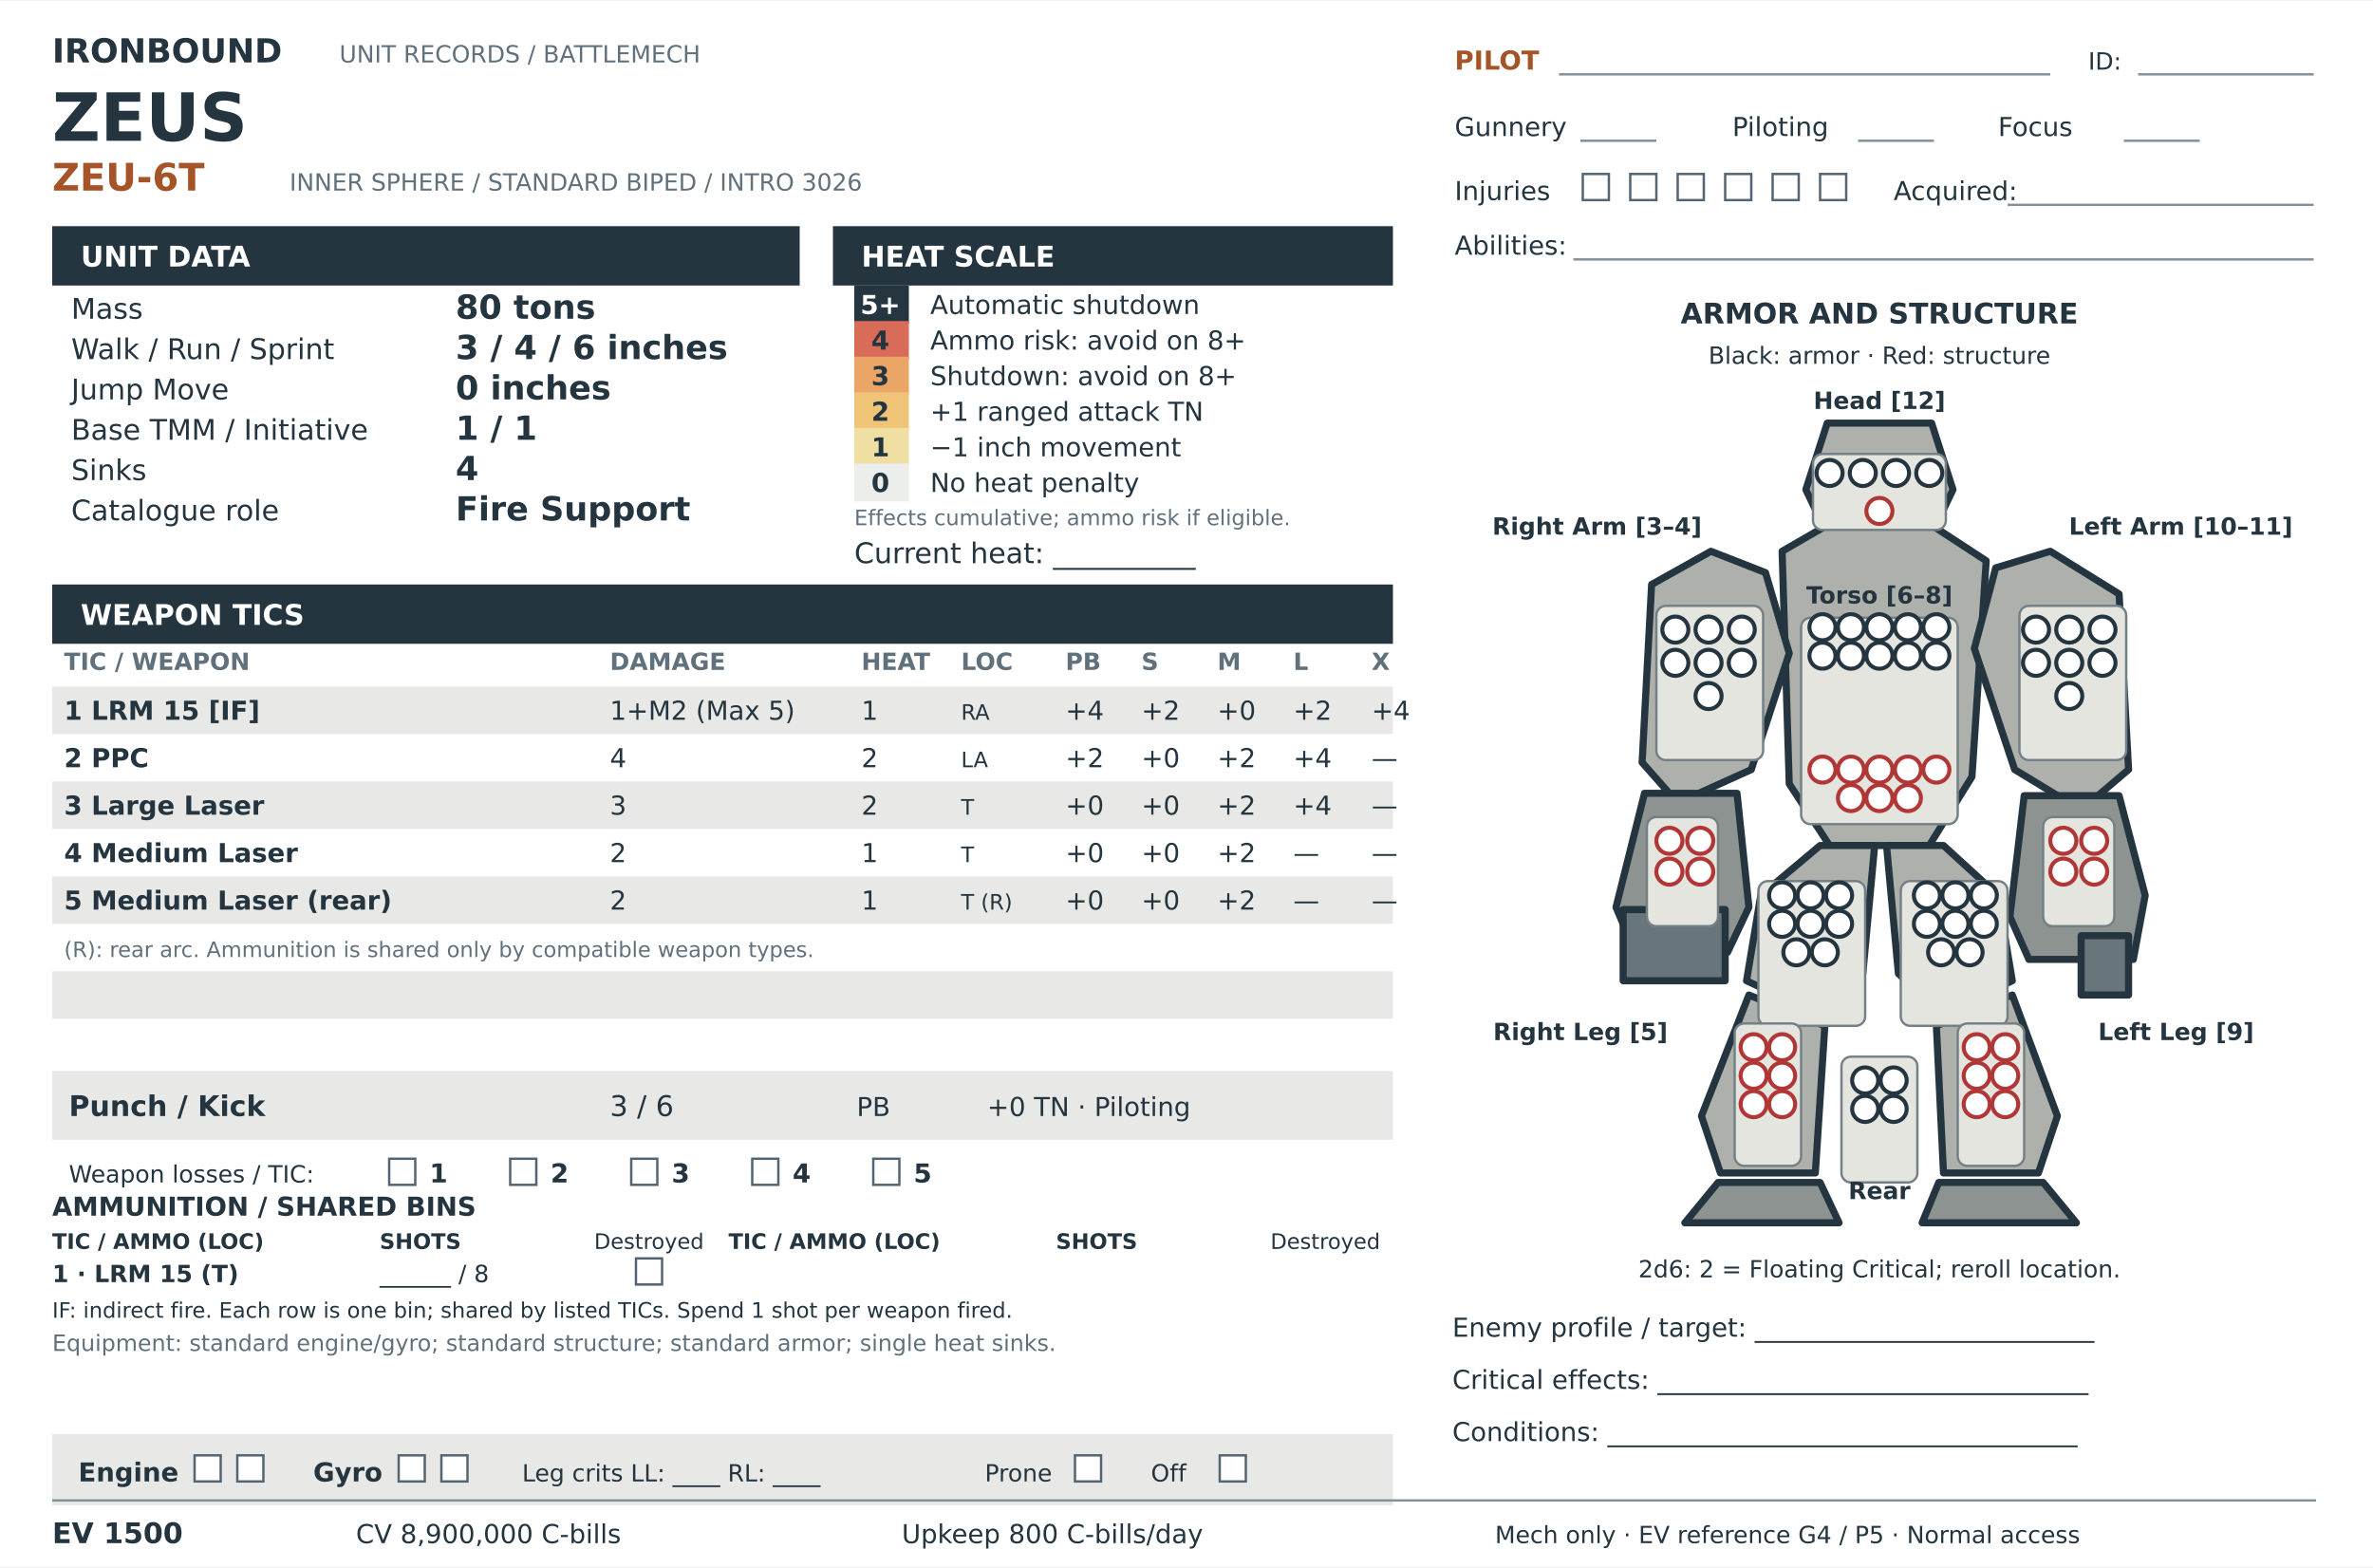
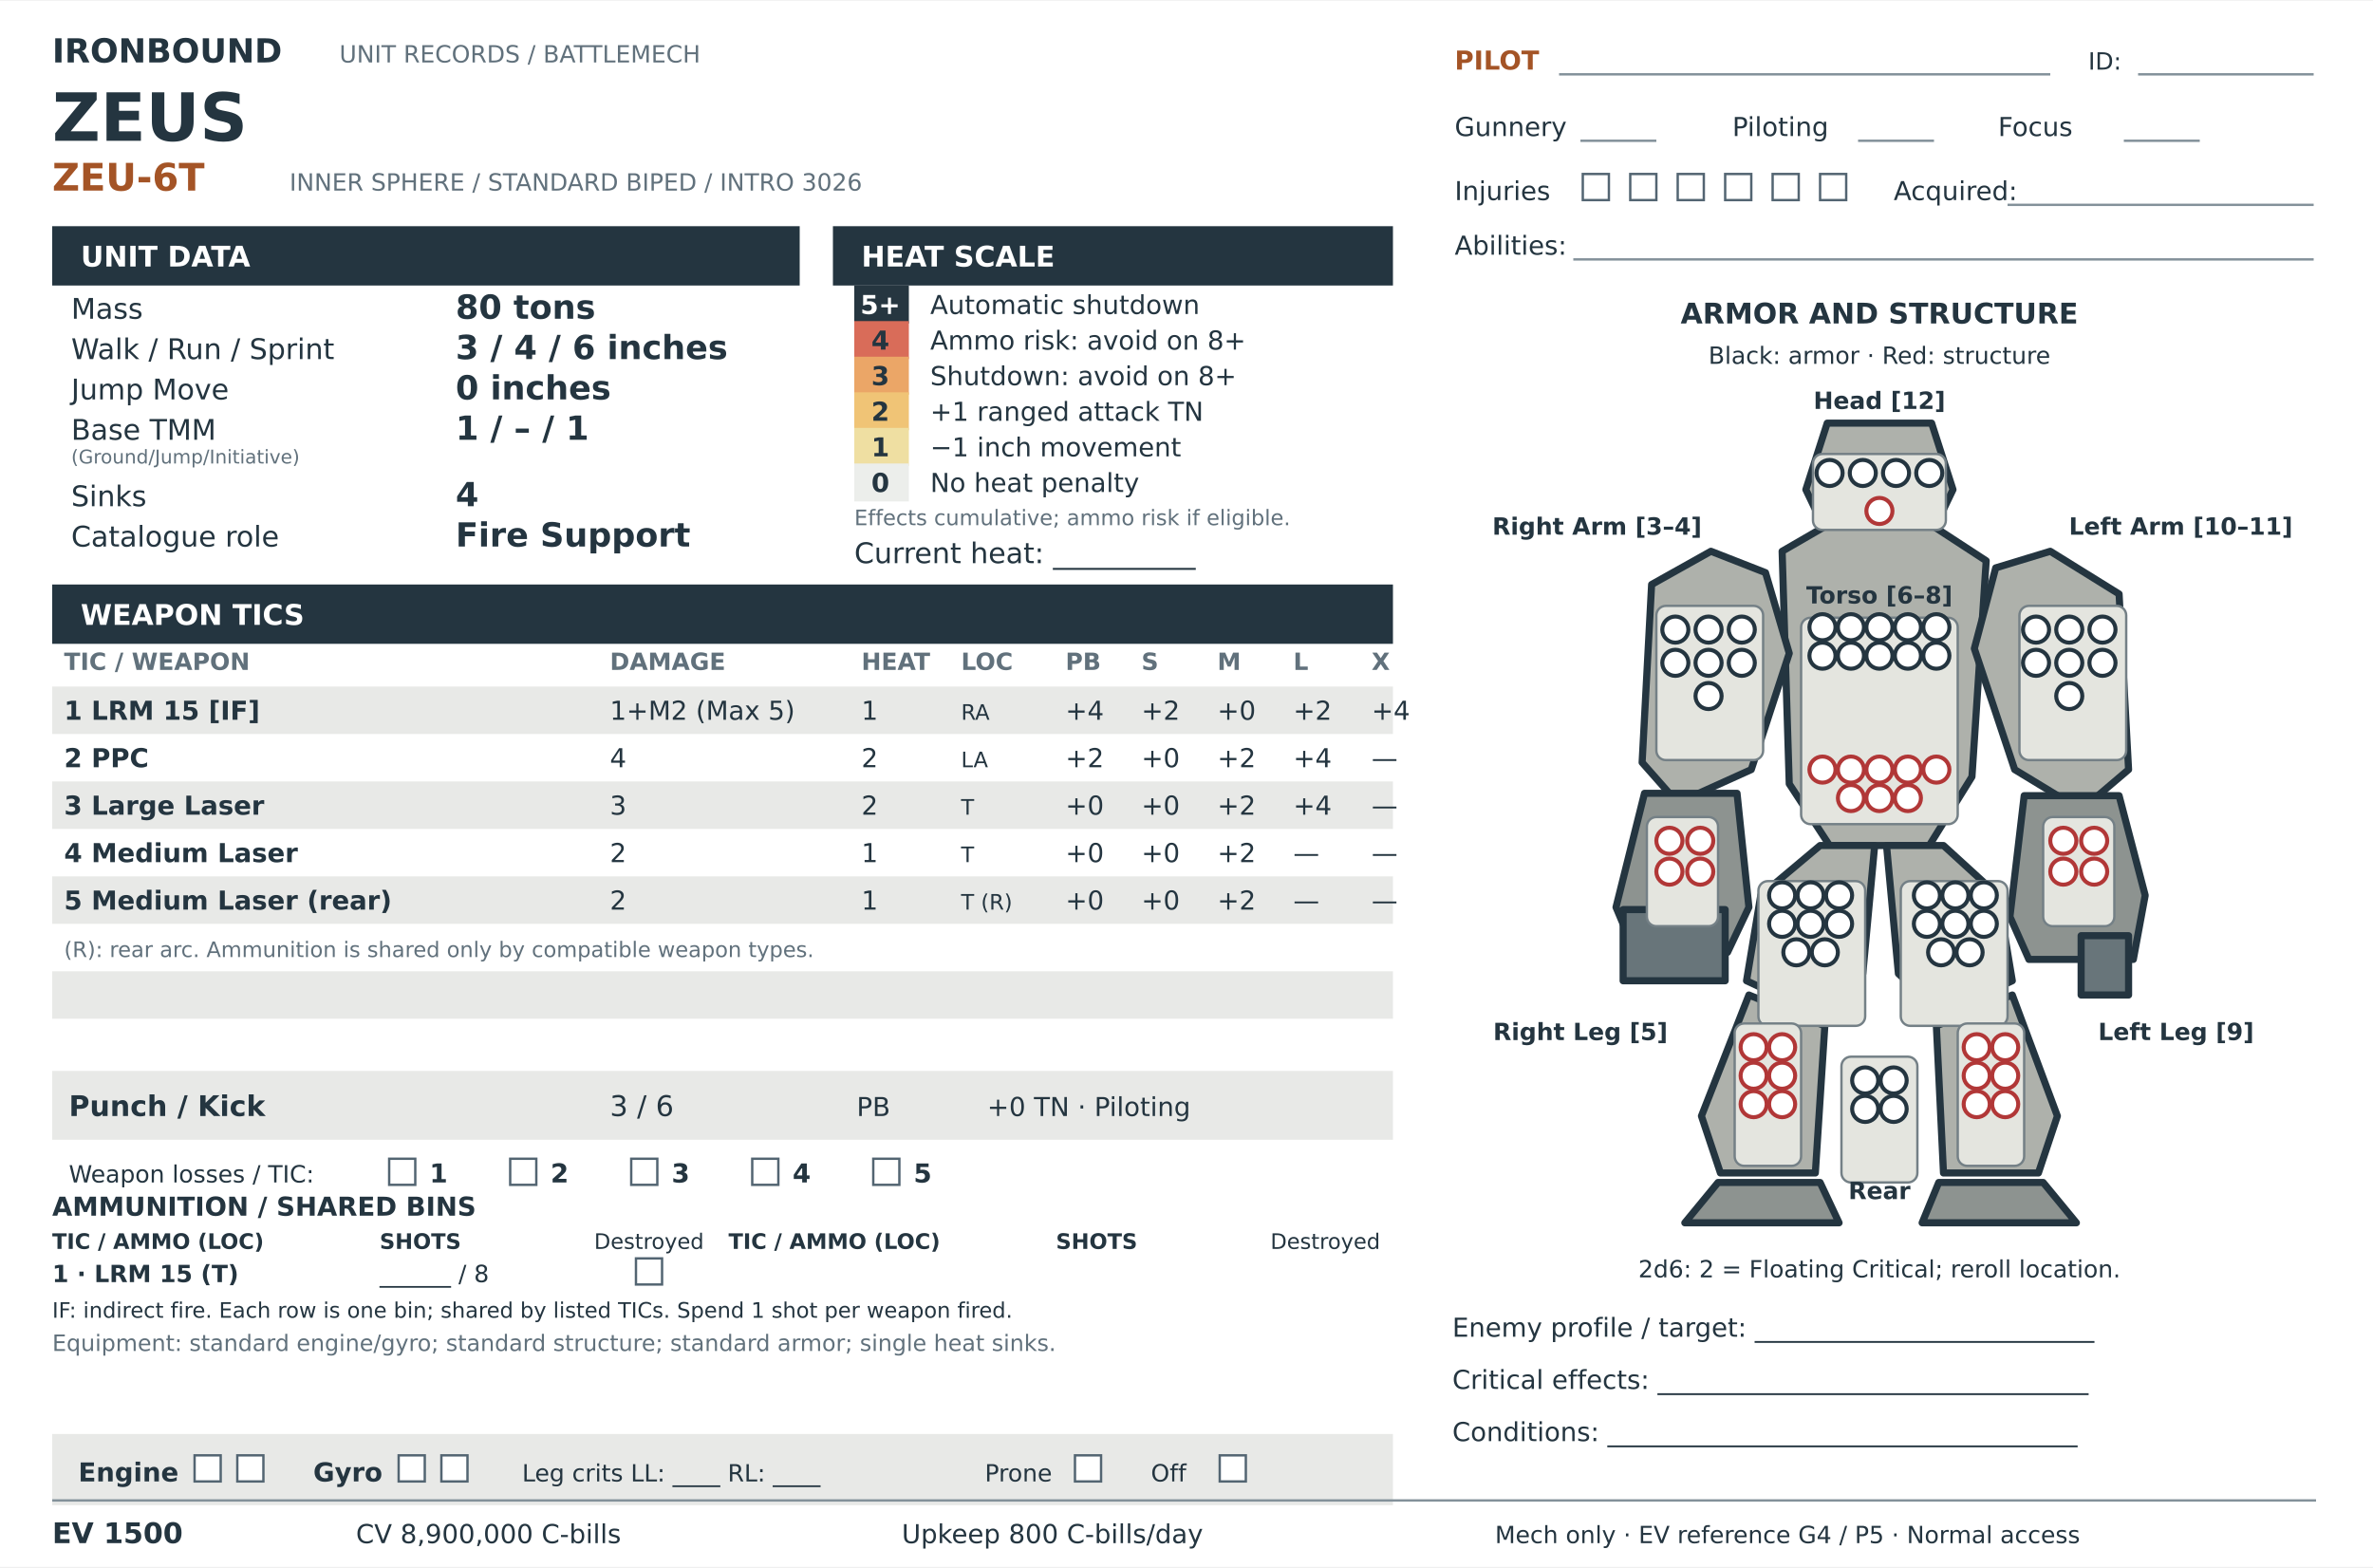
<svg xmlns="http://www.w3.org/2000/svg" width="277mm" height="183mm" viewBox="0 0 1000 660" role="img" aria-labelledby="title desc">
  <g font-family="Arial, Helvetica, sans-serif">
    <rect x="0" y="0" width="1000" height="660" rx="0" fill="#fff" stroke="none" />
    <text x="22" y="26" font-family="DejaVu Sans, Arial, sans-serif" font-size="14" font-weight="bold" fill="#243540" text-anchor="start">IRONBOUND</text>
    <text x="143" y="26" font-family="DejaVu Sans, Arial, sans-serif" font-size="10" fill="#61717c" text-anchor="start">UNIT RECORDS / BATTLEMECH</text>
    <text x="22" y="59" font-family="DejaVu Sans, Arial, sans-serif" font-size="28" font-weight="bold" fill="#243540" text-anchor="start">ZEUS</text>
    <text x="22" y="80" font-family="DejaVu Sans, Arial, sans-serif" font-size="16" font-weight="bold" fill="#a45426" text-anchor="start">ZEU-6T</text>
    <text x="122" y="80" font-family="DejaVu Sans, Arial, sans-serif" font-size="10" fill="#61717c" text-anchor="start">INNER SPHERE / STANDARD BIPED / INTRO 3026</text>
    <text x="613" y="29" font-family="DejaVu Sans, Arial, sans-serif" font-size="11" font-weight="bold" fill="#a45426" text-anchor="start">PILOT</text>
    <path d="M657 31H864" fill="none" stroke="#83919a" />
    <text x="880" y="29" font-family="DejaVu Sans, Arial, sans-serif" font-size="10" fill="#243540" text-anchor="start">ID:</text>
    <path d="M901 31H975" fill="none" stroke="#83919a" />
    <text x="613" y="57" font-family="DejaVu Sans, Arial, sans-serif" font-size="11" fill="#243540" text-anchor="start">Gunnery</text>
    <path d="M666 59H698" fill="none" stroke="#83919a" />
    <text x="730" y="57" font-family="DejaVu Sans, Arial, sans-serif" font-size="11" fill="#243540" text-anchor="start">Piloting</text>
    <path d="M783 59H815" fill="none" stroke="#83919a" />
    <text x="842" y="57" font-family="DejaVu Sans, Arial, sans-serif" font-size="11" fill="#243540" text-anchor="start">Focus</text>
    <path d="M895 59H927" fill="none" stroke="#83919a" />
    <text x="613" y="84" font-family="DejaVu Sans, Arial, sans-serif" font-size="11" fill="#243540" text-anchor="start">Injuries</text>
    <rect x="667" y="73" width="11" height="11" rx="0" fill="#fff" stroke="#536572" />
    <rect x="687" y="73" width="11" height="11" rx="0" fill="#fff" stroke="#536572" />
    <rect x="707" y="73" width="11" height="11" rx="0" fill="#fff" stroke="#536572" />
    <rect x="727" y="73" width="11" height="11" rx="0" fill="#fff" stroke="#536572" />
    <rect x="747" y="73" width="11" height="11" rx="0" fill="#fff" stroke="#536572" />
    <rect x="767" y="73" width="11" height="11" rx="0" fill="#fff" stroke="#536572" />
    <text x="798" y="84" font-family="DejaVu Sans, Arial, sans-serif" font-size="11" fill="#243540" text-anchor="start">Acquired:</text>
    <path d="M846 86H975" fill="none" stroke="#83919a" />
    <text x="613" y="107" font-family="DejaVu Sans, Arial, sans-serif" font-size="11" fill="#243540" text-anchor="start">Abilities:</text>
    <path d="M663 109H975" fill="none" stroke="#83919a" />
    <rect x="22" y="95" width="315" height="25" rx="0" fill="#243540" stroke="none" />
    <text x="34" y="112" font-family="DejaVu Sans, Arial, sans-serif" font-size="12" font-weight="bold" fill="#fff" text-anchor="start">UNIT DATA</text>
    <rect x="351" y="95" width="236" height="25" rx="0" fill="#243540" stroke="none" />
    <text x="363" y="112" font-family="DejaVu Sans, Arial, sans-serif" font-size="12" font-weight="bold" fill="#fff" text-anchor="start">HEAT SCALE</text>
    <text x="30" y="134" font-family="DejaVu Sans, Arial, sans-serif" font-size="12" fill="#243540" text-anchor="start">Mass</text>
    <text x="192" y="134" font-family="DejaVu Sans, Arial, sans-serif" font-size="14" font-weight="bold" fill="#243540" text-anchor="start">80 tons</text>
    <text x="30" y="151" font-family="DejaVu Sans, Arial, sans-serif" font-size="12" fill="#243540" text-anchor="start">Walk / Run / Sprint</text>
    <text x="192" y="151" font-family="DejaVu Sans, Arial, sans-serif" font-size="14" font-weight="bold" fill="#243540" text-anchor="start">3 / 4 / 6 inches</text>
    <text x="30" y="168" font-family="DejaVu Sans, Arial, sans-serif" font-size="12" fill="#243540" text-anchor="start">Jump Move</text>
    <text x="192" y="168" font-family="DejaVu Sans, Arial, sans-serif" font-size="14" font-weight="bold" fill="#243540" text-anchor="start">0 inches</text>
-     <text x="30" y="185" font-family="DejaVu Sans, Arial, sans-serif" font-size="12" fill="#243540" text-anchor="start">Base TMM / Initiative</text>
-     <text x="192" y="185" font-family="DejaVu Sans, Arial, sans-serif" font-size="14" font-weight="bold" fill="#243540" text-anchor="start">1 / 1</text>
-     <text x="30" y="202" font-family="DejaVu Sans, Arial, sans-serif" font-size="12" fill="#243540" text-anchor="start">Sinks</text>
-     <text x="192" y="202" font-family="DejaVu Sans, Arial, sans-serif" font-size="14" font-weight="bold" fill="#243540" text-anchor="start">4</text>
-     <text x="30" y="219" font-family="DejaVu Sans, Arial, sans-serif" font-size="12" fill="#243540" text-anchor="start">Catalogue role</text>
-     <text x="192" y="219" font-family="DejaVu Sans, Arial, sans-serif" font-size="14" font-weight="bold" fill="#243540" text-anchor="start">Fire Support</text>
+     <text x="30" y="185" font-family="DejaVu Sans, Arial, sans-serif" font-size="12" fill="#243540" text-anchor="start">Base TMM</text>
+     <text x="30" y="195" font-family="DejaVu Sans, Arial, sans-serif" font-size="8" fill="#61717c" text-anchor="start">(Ground/Jump/Initiative)</text>
+     <text x="192" y="185" font-family="DejaVu Sans, Arial, sans-serif" font-size="14" font-weight="bold" fill="#243540" text-anchor="start">1 / – / 1</text>
+     <text x="30" y="213" font-family="DejaVu Sans, Arial, sans-serif" font-size="12" fill="#243540" text-anchor="start">Sinks</text>
+     <text x="192" y="213" font-family="DejaVu Sans, Arial, sans-serif" font-size="14" font-weight="bold" fill="#243540" text-anchor="start">4</text>
+     <text x="30" y="230" font-family="DejaVu Sans, Arial, sans-serif" font-size="12" fill="#243540" text-anchor="start">Catalogue role</text>
+     <text x="192" y="230" font-family="DejaVu Sans, Arial, sans-serif" font-size="14" font-weight="bold" fill="#243540" text-anchor="start">Fire Support</text>
    <rect x="360" y="120" width="23" height="16" rx="0" fill="#263640" stroke="none" />
    <text x="371" y="132" font-family="DejaVu Sans, Arial, sans-serif" font-size="11" font-weight="bold" fill="#fff" text-anchor="middle">5+</text>
    <text x="392" y="132" font-family="DejaVu Sans, Arial, sans-serif" font-size="11" fill="#243540" text-anchor="start">Automatic shutdown</text>
    <rect x="360" y="135" width="23" height="16" rx="0" fill="#d96c59" stroke="none" />
    <text x="371" y="147" font-family="DejaVu Sans, Arial, sans-serif" font-size="11" font-weight="bold" fill="#243540" text-anchor="middle">4</text>
    <text x="392" y="147" font-family="DejaVu Sans, Arial, sans-serif" font-size="11" fill="#243540" text-anchor="start">Ammo risk: avoid on 8+</text>
    <rect x="360" y="150" width="23" height="16" rx="0" fill="#eba667" stroke="none" />
    <text x="371" y="162" font-family="DejaVu Sans, Arial, sans-serif" font-size="11" font-weight="bold" fill="#243540" text-anchor="middle">3</text>
    <text x="392" y="162" font-family="DejaVu Sans, Arial, sans-serif" font-size="11" fill="#243540" text-anchor="start">Shutdown: avoid on 8+</text>
    <rect x="360" y="165" width="23" height="16" rx="0" fill="#f0c476" stroke="none" />
    <text x="371" y="177" font-family="DejaVu Sans, Arial, sans-serif" font-size="11" font-weight="bold" fill="#243540" text-anchor="middle">2</text>
    <text x="392" y="177" font-family="DejaVu Sans, Arial, sans-serif" font-size="11" fill="#243540" text-anchor="start">+1 ranged attack TN</text>
    <rect x="360" y="180" width="23" height="16" rx="0" fill="#efdfa2" stroke="none" />
    <text x="371" y="192" font-family="DejaVu Sans, Arial, sans-serif" font-size="11" font-weight="bold" fill="#243540" text-anchor="middle">1</text>
    <text x="392" y="192" font-family="DejaVu Sans, Arial, sans-serif" font-size="11" fill="#243540" text-anchor="start">−1 inch movement</text>
    <rect x="360" y="195" width="23" height="16" rx="0" fill="#eceeeb" stroke="none" />
    <text x="371" y="207" font-family="DejaVu Sans, Arial, sans-serif" font-size="11" font-weight="bold" fill="#243540" text-anchor="middle">0</text>
    <text x="392" y="207" font-family="DejaVu Sans, Arial, sans-serif" font-size="11" fill="#243540" text-anchor="start">No heat penalty</text>
    <text x="360" y="221" font-family="DejaVu Sans, Arial, sans-serif" font-size="9" fill="#61717c" text-anchor="start">Effects cumulative; ammo risk if eligible.</text>
    <text x="360" y="237" font-family="DejaVu Sans, Arial, sans-serif" font-size="12" fill="#243540" text-anchor="start">Current heat: __________</text>
    <rect x="22" y="246" width="565" height="25" rx="0" fill="#243540" stroke="none" />
    <text x="34" y="263" font-family="DejaVu Sans, Arial, sans-serif" font-size="12" font-weight="bold" fill="#fff" text-anchor="start">WEAPON TICS</text>
    <text x="27" y="282" font-family="DejaVu Sans, Arial, sans-serif" font-size="10" font-weight="bold" fill="#61717c" text-anchor="start">TIC / WEAPON</text>
    <text x="257" y="282" font-family="DejaVu Sans, Arial, sans-serif" font-size="10" font-weight="bold" fill="#61717c" text-anchor="start">DAMAGE</text>
    <text x="363" y="282" font-family="DejaVu Sans, Arial, sans-serif" font-size="10" font-weight="bold" fill="#61717c" text-anchor="start">HEAT</text>
    <text x="405" y="282" font-family="DejaVu Sans, Arial, sans-serif" font-size="10" font-weight="bold" fill="#61717c" text-anchor="start">LOC</text>
    <text x="449" y="282" font-family="DejaVu Sans, Arial, sans-serif" font-size="10" font-weight="bold" fill="#61717c" text-anchor="start">PB</text>
    <text x="481" y="282" font-family="DejaVu Sans, Arial, sans-serif" font-size="10" font-weight="bold" fill="#61717c" text-anchor="start">S</text>
    <text x="513" y="282" font-family="DejaVu Sans, Arial, sans-serif" font-size="10" font-weight="bold" fill="#61717c" text-anchor="start">M</text>
    <text x="545" y="282" font-family="DejaVu Sans, Arial, sans-serif" font-size="10" font-weight="bold" fill="#61717c" text-anchor="start">L</text>
    <text x="578" y="282" font-family="DejaVu Sans, Arial, sans-serif" font-size="10" font-weight="bold" fill="#61717c" text-anchor="start">X</text>
    <rect x="22" y="289" width="565" height="20" rx="0" fill="#e8e9e7" stroke="none" />
    <text x="27" y="303" font-family="DejaVu Sans, Arial, sans-serif" font-size="11" fill="#243540" text-anchor="start" font-weight="bold">1  LRM 15 [IF]</text>
    <text x="257" y="303" font-family="DejaVu Sans, Arial, sans-serif" font-size="11" fill="#243540" text-anchor="start">1+M2 (Max 5)</text>
    <text x="363" y="303" font-family="DejaVu Sans, Arial, sans-serif" font-size="11" fill="#243540" text-anchor="start">1</text>
    <text x="405" y="303" font-family="DejaVu Sans, Arial, sans-serif" font-size="9" fill="#243540" text-anchor="start">RA</text>
    <text x="449" y="303" font-family="DejaVu Sans, Arial, sans-serif" font-size="11" fill="#243540" text-anchor="start">+4</text>
    <text x="481" y="303" font-family="DejaVu Sans, Arial, sans-serif" font-size="11" fill="#243540" text-anchor="start">+2</text>
    <text x="513" y="303" font-family="DejaVu Sans, Arial, sans-serif" font-size="11" fill="#243540" text-anchor="start">+0</text>
    <text x="545" y="303" font-family="DejaVu Sans, Arial, sans-serif" font-size="11" fill="#243540" text-anchor="start">+2</text>
    <text x="578" y="303" font-family="DejaVu Sans, Arial, sans-serif" font-size="11" fill="#243540" text-anchor="start">+4</text>
    <text x="27" y="323" font-family="DejaVu Sans, Arial, sans-serif" font-size="11" fill="#243540" text-anchor="start" font-weight="bold">2  PPC</text>
    <text x="257" y="323" font-family="DejaVu Sans, Arial, sans-serif" font-size="11" fill="#243540" text-anchor="start">4</text>
    <text x="363" y="323" font-family="DejaVu Sans, Arial, sans-serif" font-size="11" fill="#243540" text-anchor="start">2</text>
    <text x="405" y="323" font-family="DejaVu Sans, Arial, sans-serif" font-size="9" fill="#243540" text-anchor="start">LA</text>
    <text x="449" y="323" font-family="DejaVu Sans, Arial, sans-serif" font-size="11" fill="#243540" text-anchor="start">+2</text>
    <text x="481" y="323" font-family="DejaVu Sans, Arial, sans-serif" font-size="11" fill="#243540" text-anchor="start">+0</text>
    <text x="513" y="323" font-family="DejaVu Sans, Arial, sans-serif" font-size="11" fill="#243540" text-anchor="start">+2</text>
    <text x="545" y="323" font-family="DejaVu Sans, Arial, sans-serif" font-size="11" fill="#243540" text-anchor="start">+4</text>
    <text x="578" y="323" font-family="DejaVu Sans, Arial, sans-serif" font-size="11" fill="#243540" text-anchor="start">—</text>
    <rect x="22" y="329" width="565" height="20" rx="0" fill="#e8e9e7" stroke="none" />
    <text x="27" y="343" font-family="DejaVu Sans, Arial, sans-serif" font-size="11" fill="#243540" text-anchor="start" font-weight="bold">3  Large Laser</text>
    <text x="257" y="343" font-family="DejaVu Sans, Arial, sans-serif" font-size="11" fill="#243540" text-anchor="start">3</text>
    <text x="363" y="343" font-family="DejaVu Sans, Arial, sans-serif" font-size="11" fill="#243540" text-anchor="start">2</text>
    <text x="405" y="343" font-family="DejaVu Sans, Arial, sans-serif" font-size="9" fill="#243540" text-anchor="start">T</text>
    <text x="449" y="343" font-family="DejaVu Sans, Arial, sans-serif" font-size="11" fill="#243540" text-anchor="start">+0</text>
    <text x="481" y="343" font-family="DejaVu Sans, Arial, sans-serif" font-size="11" fill="#243540" text-anchor="start">+0</text>
    <text x="513" y="343" font-family="DejaVu Sans, Arial, sans-serif" font-size="11" fill="#243540" text-anchor="start">+2</text>
    <text x="545" y="343" font-family="DejaVu Sans, Arial, sans-serif" font-size="11" fill="#243540" text-anchor="start">+4</text>
    <text x="578" y="343" font-family="DejaVu Sans, Arial, sans-serif" font-size="11" fill="#243540" text-anchor="start">—</text>
    <text x="27" y="363" font-family="DejaVu Sans, Arial, sans-serif" font-size="11" fill="#243540" text-anchor="start" font-weight="bold">4  Medium Laser</text>
    <text x="257" y="363" font-family="DejaVu Sans, Arial, sans-serif" font-size="11" fill="#243540" text-anchor="start">2</text>
    <text x="363" y="363" font-family="DejaVu Sans, Arial, sans-serif" font-size="11" fill="#243540" text-anchor="start">1</text>
    <text x="405" y="363" font-family="DejaVu Sans, Arial, sans-serif" font-size="9" fill="#243540" text-anchor="start">T</text>
    <text x="449" y="363" font-family="DejaVu Sans, Arial, sans-serif" font-size="11" fill="#243540" text-anchor="start">+0</text>
    <text x="481" y="363" font-family="DejaVu Sans, Arial, sans-serif" font-size="11" fill="#243540" text-anchor="start">+0</text>
    <text x="513" y="363" font-family="DejaVu Sans, Arial, sans-serif" font-size="11" fill="#243540" text-anchor="start">+2</text>
    <text x="545" y="363" font-family="DejaVu Sans, Arial, sans-serif" font-size="11" fill="#243540" text-anchor="start">—</text>
    <text x="578" y="363" font-family="DejaVu Sans, Arial, sans-serif" font-size="11" fill="#243540" text-anchor="start">—</text>
    <rect x="22" y="369" width="565" height="20" rx="0" fill="#e8e9e7" stroke="none" />
    <text x="27" y="383" font-family="DejaVu Sans, Arial, sans-serif" font-size="11" fill="#243540" text-anchor="start" font-weight="bold">5  Medium Laser (rear)</text>
    <text x="257" y="383" font-family="DejaVu Sans, Arial, sans-serif" font-size="11" fill="#243540" text-anchor="start">2</text>
    <text x="363" y="383" font-family="DejaVu Sans, Arial, sans-serif" font-size="11" fill="#243540" text-anchor="start">1</text>
    <text x="405" y="383" font-family="DejaVu Sans, Arial, sans-serif" font-size="9" fill="#243540" text-anchor="start">T (R)</text>
    <text x="449" y="383" font-family="DejaVu Sans, Arial, sans-serif" font-size="11" fill="#243540" text-anchor="start">+0</text>
    <text x="481" y="383" font-family="DejaVu Sans, Arial, sans-serif" font-size="11" fill="#243540" text-anchor="start">+0</text>
    <text x="513" y="383" font-family="DejaVu Sans, Arial, sans-serif" font-size="11" fill="#243540" text-anchor="start">+2</text>
    <text x="545" y="383" font-family="DejaVu Sans, Arial, sans-serif" font-size="11" fill="#243540" text-anchor="start">—</text>
    <text x="578" y="383" font-family="DejaVu Sans, Arial, sans-serif" font-size="11" fill="#243540" text-anchor="start">—</text>
    <text x="27" y="403" font-family="DejaVu Sans, Arial, sans-serif" font-size="11" fill="#243540" text-anchor="start" font-weight="bold" />
    <text x="257" y="403" font-family="DejaVu Sans, Arial, sans-serif" font-size="11" fill="#243540" text-anchor="start" />
    <text x="363" y="403" font-family="DejaVu Sans, Arial, sans-serif" font-size="11" fill="#243540" text-anchor="start" />
    <text x="405" y="403" font-family="DejaVu Sans, Arial, sans-serif" font-size="9" fill="#243540" text-anchor="start" />
    <text x="449" y="403" font-family="DejaVu Sans, Arial, sans-serif" font-size="11" fill="#243540" text-anchor="start" />
    <text x="481" y="403" font-family="DejaVu Sans, Arial, sans-serif" font-size="11" fill="#243540" text-anchor="start" />
    <text x="513" y="403" font-family="DejaVu Sans, Arial, sans-serif" font-size="11" fill="#243540" text-anchor="start" />
    <text x="545" y="403" font-family="DejaVu Sans, Arial, sans-serif" font-size="11" fill="#243540" text-anchor="start" />
    <text x="578" y="403" font-family="DejaVu Sans, Arial, sans-serif" font-size="11" fill="#243540" text-anchor="start" />
    <rect x="22" y="409" width="565" height="20" rx="0" fill="#e8e9e7" stroke="none" />
    <text x="27" y="423" font-family="DejaVu Sans, Arial, sans-serif" font-size="11" fill="#243540" text-anchor="start" font-weight="bold" />
    <text x="257" y="423" font-family="DejaVu Sans, Arial, sans-serif" font-size="11" fill="#243540" text-anchor="start" />
    <text x="363" y="423" font-family="DejaVu Sans, Arial, sans-serif" font-size="11" fill="#243540" text-anchor="start" />
    <text x="405" y="423" font-family="DejaVu Sans, Arial, sans-serif" font-size="9" fill="#243540" text-anchor="start" />
    <text x="449" y="423" font-family="DejaVu Sans, Arial, sans-serif" font-size="11" fill="#243540" text-anchor="start" />
    <text x="481" y="423" font-family="DejaVu Sans, Arial, sans-serif" font-size="11" fill="#243540" text-anchor="start" />
    <text x="513" y="423" font-family="DejaVu Sans, Arial, sans-serif" font-size="11" fill="#243540" text-anchor="start" />
    <text x="545" y="423" font-family="DejaVu Sans, Arial, sans-serif" font-size="11" fill="#243540" text-anchor="start" />
    <text x="578" y="423" font-family="DejaVu Sans, Arial, sans-serif" font-size="11" fill="#243540" text-anchor="start" />
    <text x="27" y="443" font-family="DejaVu Sans, Arial, sans-serif" font-size="11" fill="#243540" text-anchor="start" font-weight="bold" />
    <text x="257" y="443" font-family="DejaVu Sans, Arial, sans-serif" font-size="11" fill="#243540" text-anchor="start" />
    <text x="363" y="443" font-family="DejaVu Sans, Arial, sans-serif" font-size="11" fill="#243540" text-anchor="start" />
    <text x="405" y="443" font-family="DejaVu Sans, Arial, sans-serif" font-size="9" fill="#243540" text-anchor="start" />
    <text x="449" y="443" font-family="DejaVu Sans, Arial, sans-serif" font-size="11" fill="#243540" text-anchor="start" />
    <text x="481" y="443" font-family="DejaVu Sans, Arial, sans-serif" font-size="11" fill="#243540" text-anchor="start" />
    <text x="513" y="443" font-family="DejaVu Sans, Arial, sans-serif" font-size="11" fill="#243540" text-anchor="start" />
    <text x="545" y="443" font-family="DejaVu Sans, Arial, sans-serif" font-size="11" fill="#243540" text-anchor="start" />
    <text x="578" y="443" font-family="DejaVu Sans, Arial, sans-serif" font-size="11" fill="#243540" text-anchor="start" />
    <rect x="22" y="451" width="565" height="29" rx="0" fill="#e8e9e7" stroke="none" />
    <text x="29" y="470" font-family="DejaVu Sans, Arial, sans-serif" font-size="12" font-weight="bold" fill="#243540" text-anchor="start">Punch / Kick</text>
    <text x="257" y="470" font-family="DejaVu Sans, Arial, sans-serif" font-size="12" fill="#243540" text-anchor="start">3 / 6</text>
    <text x="361" y="470" font-family="DejaVu Sans, Arial, sans-serif" font-size="11" fill="#243540" text-anchor="start">PB</text>
    <text x="416" y="470" font-family="DejaVu Sans, Arial, sans-serif" font-size="11" fill="#243540" text-anchor="start">+0 TN · Piloting</text>
    <rect x="22" y="604" width="565" height="30" rx="0" fill="#e8e9e7" stroke="none" />
    <text x="33" y="624" font-family="DejaVu Sans, Arial, sans-serif" font-size="11" font-weight="bold" fill="#243540" text-anchor="start">Engine</text>
    <rect x="82" y="613" width="11" height="11" rx="0" fill="#fff" stroke="#536572" />
    <rect x="100" y="613" width="11" height="11" rx="0" fill="#fff" stroke="#536572" />
    <text x="132" y="624" font-family="DejaVu Sans, Arial, sans-serif" font-size="11" font-weight="bold" fill="#243540" text-anchor="start">Gyro</text>
    <rect x="168" y="613" width="11" height="11" rx="0" fill="#fff" stroke="#536572" />
    <rect x="186" y="613" width="11" height="11" rx="0" fill="#fff" stroke="#536572" />
    <text x="220" y="624" font-family="DejaVu Sans, Arial, sans-serif" font-size="10" fill="#243540" text-anchor="start">Leg crits  LL: ____  RL: ____</text>
    <text x="415" y="624" font-family="DejaVu Sans, Arial, sans-serif" font-size="10" fill="#243540" text-anchor="start">Prone</text>
    <rect x="453" y="613" width="11" height="11" rx="0" fill="#fff" stroke="#536572" />
    <text x="485" y="624" font-family="DejaVu Sans, Arial, sans-serif" font-size="10" fill="#243540" text-anchor="start">Off</text>
    <rect x="514" y="613" width="11" height="11" rx="0" fill="#fff" stroke="#536572" />
    <g transform="translate(612 120)">
      <text x="180" y="16" font-family="DejaVu Sans, Arial, sans-serif" font-size="12" font-weight="bold" fill="#243540" text-anchor="middle">ARMOR AND STRUCTURE</text>
      <text x="180" y="33" font-family="DejaVu Sans, Arial, sans-serif" font-size="10" fill="#243540" text-anchor="middle">Black: armor · Red: structure</text>
      <path d="M158 58H202L211 86L200 109H160L149 86Z" fill="#aeb1ab" stroke="#243540" stroke-width="3" stroke-linejoin="round" />
      <path d="M139 112L158 101H202L225 116L219 207L201 236H159L142 210Z" fill="#aeb1ab" stroke="#243540" stroke-width="3" stroke-linejoin="round" />
      <path d="M132 121L109 112L84 126L80 201L95 218L126 204L142 155Z" fill="#aeb1ab" stroke="#243540" stroke-width="3" stroke-linejoin="round" />
      <path d="M229 119L252 112L281 130L285 204L265 221L237 204L220 153Z" fill="#aeb1ab" stroke="#243540" stroke-width="3" stroke-linejoin="round" />
      <path d="M81 214H120L125 262L116 281H77L69 262Z" fill="#8d9390" stroke="#243540" stroke-width="3" stroke-linejoin="round" />
      <path d="M241 215H281L292 257L287 284H243L235 266Z" fill="#8d9390" stroke="#243540" stroke-width="3" stroke-linejoin="round" />
      <path d="M72 263H115V293H72Z" fill="#68757a" stroke="#243540" stroke-width="3" stroke-linejoin="round" />
      <path d="M265 274H285V299H265Z" fill="#68757a" stroke="#243540" stroke-width="3" stroke-linejoin="round" />
      <path d="M155 236H178L173 290L154 307L124 293L130 257Z" fill="#aeb1ab" stroke="#243540" stroke-width="3" stroke-linejoin="round" />
      <path d="M183 236H207L230 257L236 293L206 307L188 290Z" fill="#aeb1ab" stroke="#243540" stroke-width="3" stroke-linejoin="round" />
      <path d="M125 299L157 312L153 374H113L105 350Z" fill="#aeb1ab" stroke="#243540" stroke-width="3" stroke-linejoin="round" />
      <path d="M204 312L236 299L255 350L247 374H207Z" fill="#aeb1ab" stroke="#243540" stroke-width="3" stroke-linejoin="round" />
      <path d="M112 378H155L163 395H98Z" fill="#8d9390" stroke="#243540" stroke-width="3" stroke-linejoin="round" />
      <path d="M205 378H249L263 395H198Z" fill="#8d9390" stroke="#243540" stroke-width="3" stroke-linejoin="round" />
      <rect x="152" y="71" width="56" height="32" rx="4" fill="#e4e5df" stroke="#748086" />
      <rect x="147" y="140" width="66" height="87" rx="4" fill="#e4e5df" stroke="#748086" />
      <rect x="86" y="135" width="45" height="65" rx="4" fill="#e4e5df" stroke="#748086" />
      <rect x="239" y="135" width="45" height="65" rx="4" fill="#e4e5df" stroke="#748086" />
      <rect x="82" y="224" width="30" height="46" rx="4" fill="#e4e5df" stroke="#748086" />
      <rect x="249" y="224" width="30" height="46" rx="4" fill="#e4e5df" stroke="#748086" />
      <rect x="129" y="251" width="45" height="61" rx="4" fill="#e4e5df" stroke="#748086" />
      <rect x="189" y="251" width="45" height="61" rx="4" fill="#e4e5df" stroke="#748086" />
      <rect x="119" y="311" width="28" height="60" rx="4" fill="#e4e5df" stroke="#748086" />
      <rect x="213" y="311" width="28" height="60" rx="4" fill="#e4e5df" stroke="#748086" />
      <rect x="164" y="325" width="32" height="53" rx="4" fill="#e4e5df" stroke="#748086" />
      <text x="180" y="52" font-family="DejaVu Sans, Arial, sans-serif" font-size="10" font-weight="bold" fill="#243540" text-anchor="middle">Head [12]</text>
      <text x="180" y="134" font-family="DejaVu Sans, Arial, sans-serif" font-size="10" font-weight="bold" fill="#243540" text-anchor="middle">Torso [6–8]</text>
      <text x="61" y="105" font-family="DejaVu Sans, Arial, sans-serif" font-size="10" font-weight="bold" fill="#243540" text-anchor="middle">Right Arm [3–4]</text>
      <text x="307" y="105" font-family="DejaVu Sans, Arial, sans-serif" font-size="10" font-weight="bold" fill="#243540" text-anchor="middle">Left Arm [10–11]</text>
      <text x="54" y="318" font-family="DejaVu Sans, Arial, sans-serif" font-size="10" font-weight="bold" fill="#243540" text-anchor="middle">Right Leg [5]</text>
      <text x="305" y="318" font-family="DejaVu Sans, Arial, sans-serif" font-size="10" font-weight="bold" fill="#243540" text-anchor="middle">Left Leg [9]</text>
      <text x="180" y="385" font-family="DejaVu Sans, Arial, sans-serif" font-size="10" font-weight="bold" fill="#243540" text-anchor="middle">Rear</text>
      <text x="180" y="418" font-family="DejaVu Sans, Arial, sans-serif" font-size="10" fill="#243540" text-anchor="middle">2d6: 2 = Floating Critical; reroll location.</text>
      <text x="0" y="443" font-family="DejaVu Sans, Arial, sans-serif" font-size="11" fill="#243540" text-anchor="start">Enemy profile / target: __________________________</text>
      <text x="0" y="465" font-family="DejaVu Sans, Arial, sans-serif" font-size="11" fill="#243540" text-anchor="start">Critical effects: _________________________________</text>
      <text x="0" y="487" font-family="DejaVu Sans, Arial, sans-serif" font-size="11" fill="#243540" text-anchor="start">Conditions: ____________________________________</text>
      <circle cx="159.0" cy="79" r="5.5" fill="#fff" stroke="#243540" stroke-width="1.7" />
      <circle cx="173.0" cy="79" r="5.5" fill="#fff" stroke="#243540" stroke-width="1.7" />
      <circle cx="187.0" cy="79" r="5.5" fill="#fff" stroke="#243540" stroke-width="1.7" />
      <circle cx="201.0" cy="79" r="5.5" fill="#fff" stroke="#243540" stroke-width="1.7" />
      <circle cx="180.0" cy="95" r="5.5" fill="#fff" stroke="#b13737" stroke-width="1.7" />
      <circle cx="156.0" cy="144" r="5.5" fill="#fff" stroke="#243540" stroke-width="1.7" />
      <circle cx="168.0" cy="144" r="5.5" fill="#fff" stroke="#243540" stroke-width="1.7" />
      <circle cx="180.0" cy="144" r="5.5" fill="#fff" stroke="#243540" stroke-width="1.7" />
      <circle cx="192.0" cy="144" r="5.5" fill="#fff" stroke="#243540" stroke-width="1.7" />
      <circle cx="204.0" cy="144" r="5.5" fill="#fff" stroke="#243540" stroke-width="1.7" />
      <circle cx="156.0" cy="156" r="5.5" fill="#fff" stroke="#243540" stroke-width="1.7" />
      <circle cx="168.0" cy="156" r="5.5" fill="#fff" stroke="#243540" stroke-width="1.7" />
      <circle cx="180.0" cy="156" r="5.5" fill="#fff" stroke="#243540" stroke-width="1.7" />
      <circle cx="192.0" cy="156" r="5.5" fill="#fff" stroke="#243540" stroke-width="1.7" />
      <circle cx="204.0" cy="156" r="5.5" fill="#fff" stroke="#243540" stroke-width="1.7" />
      <circle cx="156.0" cy="204" r="5.5" fill="#fff" stroke="#b13737" stroke-width="1.7" />
      <circle cx="168.0" cy="204" r="5.5" fill="#fff" stroke="#b13737" stroke-width="1.7" />
      <circle cx="180.0" cy="204" r="5.5" fill="#fff" stroke="#b13737" stroke-width="1.7" />
      <circle cx="192.0" cy="204" r="5.5" fill="#fff" stroke="#b13737" stroke-width="1.7" />
      <circle cx="204.0" cy="204" r="5.5" fill="#fff" stroke="#b13737" stroke-width="1.7" />
      <circle cx="168.0" cy="216" r="5.5" fill="#fff" stroke="#b13737" stroke-width="1.7" />
      <circle cx="180.0" cy="216" r="5.5" fill="#fff" stroke="#b13737" stroke-width="1.7" />
      <circle cx="192.0" cy="216" r="5.5" fill="#fff" stroke="#b13737" stroke-width="1.7" />
      <circle cx="94.0" cy="145" r="5.5" fill="#fff" stroke="#243540" stroke-width="1.7" />
      <circle cx="108.0" cy="145" r="5.5" fill="#fff" stroke="#243540" stroke-width="1.7" />
      <circle cx="122.0" cy="145" r="5.5" fill="#fff" stroke="#243540" stroke-width="1.7" />
      <circle cx="94.0" cy="159" r="5.5" fill="#fff" stroke="#243540" stroke-width="1.7" />
      <circle cx="108.0" cy="159" r="5.5" fill="#fff" stroke="#243540" stroke-width="1.7" />
      <circle cx="122.0" cy="159" r="5.5" fill="#fff" stroke="#243540" stroke-width="1.7" />
      <circle cx="108.0" cy="173" r="5.5" fill="#fff" stroke="#243540" stroke-width="1.7" />
      <circle cx="91.5" cy="234" r="5.5" fill="#fff" stroke="#b13737" stroke-width="1.7" />
      <circle cx="104.5" cy="234" r="5.5" fill="#fff" stroke="#b13737" stroke-width="1.7" />
      <circle cx="91.5" cy="247" r="5.5" fill="#fff" stroke="#b13737" stroke-width="1.7" />
      <circle cx="104.5" cy="247" r="5.5" fill="#fff" stroke="#b13737" stroke-width="1.7" />
      <circle cx="246.0" cy="145" r="5.5" fill="#fff" stroke="#243540" stroke-width="1.7" />
      <circle cx="260.0" cy="145" r="5.5" fill="#fff" stroke="#243540" stroke-width="1.7" />
      <circle cx="274.0" cy="145" r="5.5" fill="#fff" stroke="#243540" stroke-width="1.7" />
      <circle cx="246.0" cy="159" r="5.5" fill="#fff" stroke="#243540" stroke-width="1.7" />
      <circle cx="260.0" cy="159" r="5.5" fill="#fff" stroke="#243540" stroke-width="1.7" />
      <circle cx="274.0" cy="159" r="5.5" fill="#fff" stroke="#243540" stroke-width="1.7" />
      <circle cx="260.0" cy="173" r="5.5" fill="#fff" stroke="#243540" stroke-width="1.7" />
      <circle cx="257.5" cy="234" r="5.5" fill="#fff" stroke="#b13737" stroke-width="1.7" />
      <circle cx="270.5" cy="234" r="5.5" fill="#fff" stroke="#b13737" stroke-width="1.7" />
      <circle cx="257.5" cy="247" r="5.5" fill="#fff" stroke="#b13737" stroke-width="1.7" />
      <circle cx="270.5" cy="247" r="5.5" fill="#fff" stroke="#b13737" stroke-width="1.7" />
      <circle cx="139.0" cy="257" r="5.5" fill="#fff" stroke="#243540" stroke-width="1.7" />
      <circle cx="151.0" cy="257" r="5.5" fill="#fff" stroke="#243540" stroke-width="1.7" />
      <circle cx="163.0" cy="257" r="5.5" fill="#fff" stroke="#243540" stroke-width="1.7" />
      <circle cx="139.0" cy="269" r="5.5" fill="#fff" stroke="#243540" stroke-width="1.7" />
      <circle cx="151.0" cy="269" r="5.5" fill="#fff" stroke="#243540" stroke-width="1.7" />
      <circle cx="163.0" cy="269" r="5.5" fill="#fff" stroke="#243540" stroke-width="1.7" />
      <circle cx="145.0" cy="281" r="5.5" fill="#fff" stroke="#243540" stroke-width="1.7" />
      <circle cx="157.0" cy="281" r="5.5" fill="#fff" stroke="#243540" stroke-width="1.7" />
      <circle cx="127.0" cy="321" r="5.5" fill="#fff" stroke="#b13737" stroke-width="1.7" />
      <circle cx="139.0" cy="321" r="5.5" fill="#fff" stroke="#b13737" stroke-width="1.7" />
      <circle cx="127.0" cy="333" r="5.5" fill="#fff" stroke="#b13737" stroke-width="1.7" />
      <circle cx="139.0" cy="333" r="5.5" fill="#fff" stroke="#b13737" stroke-width="1.7" />
      <circle cx="127.0" cy="345" r="5.5" fill="#fff" stroke="#b13737" stroke-width="1.7" />
      <circle cx="139.0" cy="345" r="5.5" fill="#fff" stroke="#b13737" stroke-width="1.7" />
      <circle cx="200.0" cy="257" r="5.5" fill="#fff" stroke="#243540" stroke-width="1.7" />
      <circle cx="212.0" cy="257" r="5.5" fill="#fff" stroke="#243540" stroke-width="1.7" />
      <circle cx="224.0" cy="257" r="5.5" fill="#fff" stroke="#243540" stroke-width="1.7" />
      <circle cx="200.0" cy="269" r="5.5" fill="#fff" stroke="#243540" stroke-width="1.7" />
      <circle cx="212.0" cy="269" r="5.5" fill="#fff" stroke="#243540" stroke-width="1.7" />
      <circle cx="224.0" cy="269" r="5.5" fill="#fff" stroke="#243540" stroke-width="1.7" />
      <circle cx="206.0" cy="281" r="5.5" fill="#fff" stroke="#243540" stroke-width="1.7" />
      <circle cx="218.0" cy="281" r="5.5" fill="#fff" stroke="#243540" stroke-width="1.7" />
      <circle cx="221.0" cy="321" r="5.5" fill="#fff" stroke="#b13737" stroke-width="1.7" />
      <circle cx="233.0" cy="321" r="5.5" fill="#fff" stroke="#b13737" stroke-width="1.7" />
      <circle cx="221.0" cy="333" r="5.5" fill="#fff" stroke="#b13737" stroke-width="1.7" />
      <circle cx="233.0" cy="333" r="5.5" fill="#fff" stroke="#b13737" stroke-width="1.7" />
      <circle cx="221.0" cy="345" r="5.5" fill="#fff" stroke="#b13737" stroke-width="1.7" />
      <circle cx="233.0" cy="345" r="5.5" fill="#fff" stroke="#b13737" stroke-width="1.7" />
      <circle cx="174.0" cy="335" r="5.5" fill="#fff" stroke="#243540" stroke-width="1.7" />
      <circle cx="186.0" cy="335" r="5.5" fill="#fff" stroke="#243540" stroke-width="1.7" />
      <circle cx="174.0" cy="347" r="5.5" fill="#fff" stroke="#243540" stroke-width="1.7" />
      <circle cx="186.0" cy="347" r="5.5" fill="#fff" stroke="#243540" stroke-width="1.7" />
    </g>
    <path d="M22 632H976" fill="none" stroke="#83919a" />
    <text x="22" y="650" font-family="DejaVu Sans, Arial, sans-serif" font-size="12" font-weight="bold" fill="#243540" text-anchor="start">EV 1500</text>
    <text x="150" y="650" font-family="DejaVu Sans, Arial, sans-serif" font-size="11" fill="#243540" text-anchor="start">CV 8,900,000 C-bills</text>
    <text x="380" y="650" font-family="DejaVu Sans, Arial, sans-serif" font-size="11" fill="#243540" text-anchor="start">Upkeep 800 C-bills/day</text>
    <text x="630" y="650" font-family="DejaVu Sans, Arial, sans-serif" font-size="10" fill="#243540" text-anchor="start">Mech only · EV reference G4 / P5 · Normal access</text>
    <text x="29" y="498" font-family="DejaVu Sans, Arial, sans-serif" font-size="10" fill="#243540" text-anchor="start">Weapon losses / TIC:</text>
    <rect x="164" y="488" width="11" height="11" fill="#fff" stroke="#536572" />
    <text x="181" y="498" font-family="DejaVu Sans, Arial, sans-serif" font-size="11" fill="#243540" text-anchor="start" font-weight="bold">1</text>
    <rect x="215" y="488" width="11" height="11" fill="#fff" stroke="#536572" />
    <text x="232" y="498" font-family="DejaVu Sans, Arial, sans-serif" font-size="11" fill="#243540" text-anchor="start" font-weight="bold">2</text>
    <rect x="266" y="488" width="11" height="11" fill="#fff" stroke="#536572" />
    <text x="283" y="498" font-family="DejaVu Sans, Arial, sans-serif" font-size="11" fill="#243540" text-anchor="start" font-weight="bold">3</text>
    <rect x="317" y="488" width="11" height="11" fill="#fff" stroke="#536572" />
    <text x="334" y="498" font-family="DejaVu Sans, Arial, sans-serif" font-size="11" fill="#243540" text-anchor="start" font-weight="bold">4</text>
    <rect x="368" y="488" width="11" height="11" fill="#fff" stroke="#536572" />
    <text x="385" y="498" font-family="DejaVu Sans, Arial, sans-serif" font-size="11" fill="#243540" text-anchor="start" font-weight="bold">5</text>
    <text x="22" y="512" font-family="DejaVu Sans, Arial, sans-serif" font-size="11" fill="#243540" text-anchor="start" font-weight="bold">AMMUNITION / SHARED BINS</text>
    <text x="22" y="526" font-family="DejaVu Sans, Arial, sans-serif" font-size="9" fill="#243540" text-anchor="start" font-weight="bold">TIC / AMMO (LOC)</text>
    <text x="160" y="526" font-family="DejaVu Sans, Arial, sans-serif" font-size="9" fill="#243540" text-anchor="start" font-weight="bold">SHOTS</text>
    <text x="273.5" y="526" font-family="DejaVu Sans, Arial, sans-serif" font-size="9" fill="#243540" text-anchor="middle">Destroyed</text>
    <text x="307" y="526" font-family="DejaVu Sans, Arial, sans-serif" font-size="9" fill="#243540" text-anchor="start" font-weight="bold">TIC / AMMO (LOC)</text>
    <text x="445" y="526" font-family="DejaVu Sans, Arial, sans-serif" font-size="9" fill="#243540" text-anchor="start" font-weight="bold">SHOTS</text>
    <text x="558.5" y="526" font-family="DejaVu Sans, Arial, sans-serif" font-size="9" fill="#243540" text-anchor="middle">Destroyed</text>
    <text x="22" y="540" font-family="DejaVu Sans, Arial, sans-serif" font-size="10" fill="#243540" text-anchor="start" font-weight="bold">1 · LRM 15 (T)</text>
    <text x="160" y="540" font-family="DejaVu Sans, Arial, sans-serif" font-size="10" fill="#243540" text-anchor="start">______ / 8</text>
    <rect x="268" y="530" width="11" height="11" fill="#fff" stroke="#536572" />
    <text x="22" y="555" font-family="DejaVu Sans, Arial, sans-serif" font-size="9" fill="#243540" text-anchor="start">IF: indirect fire. Each row is one bin; shared by listed TICs. Spend 1 shot per weapon fired.</text>
    <text x="22" y="569" font-family="DejaVu Sans, Arial, sans-serif" font-size="9.5" fill="#61717c" text-anchor="start">Equipment: standard engine/gyro; standard structure; standard armor; single heat sinks.</text>
    <text x="27" y="403" font-family="DejaVu Sans, Arial, sans-serif" font-size="9" fill="#61717c" text-anchor="start">(R): rear arc. Ammunition is shared only by compatible weapon types.</text>
  </g>
</svg>
